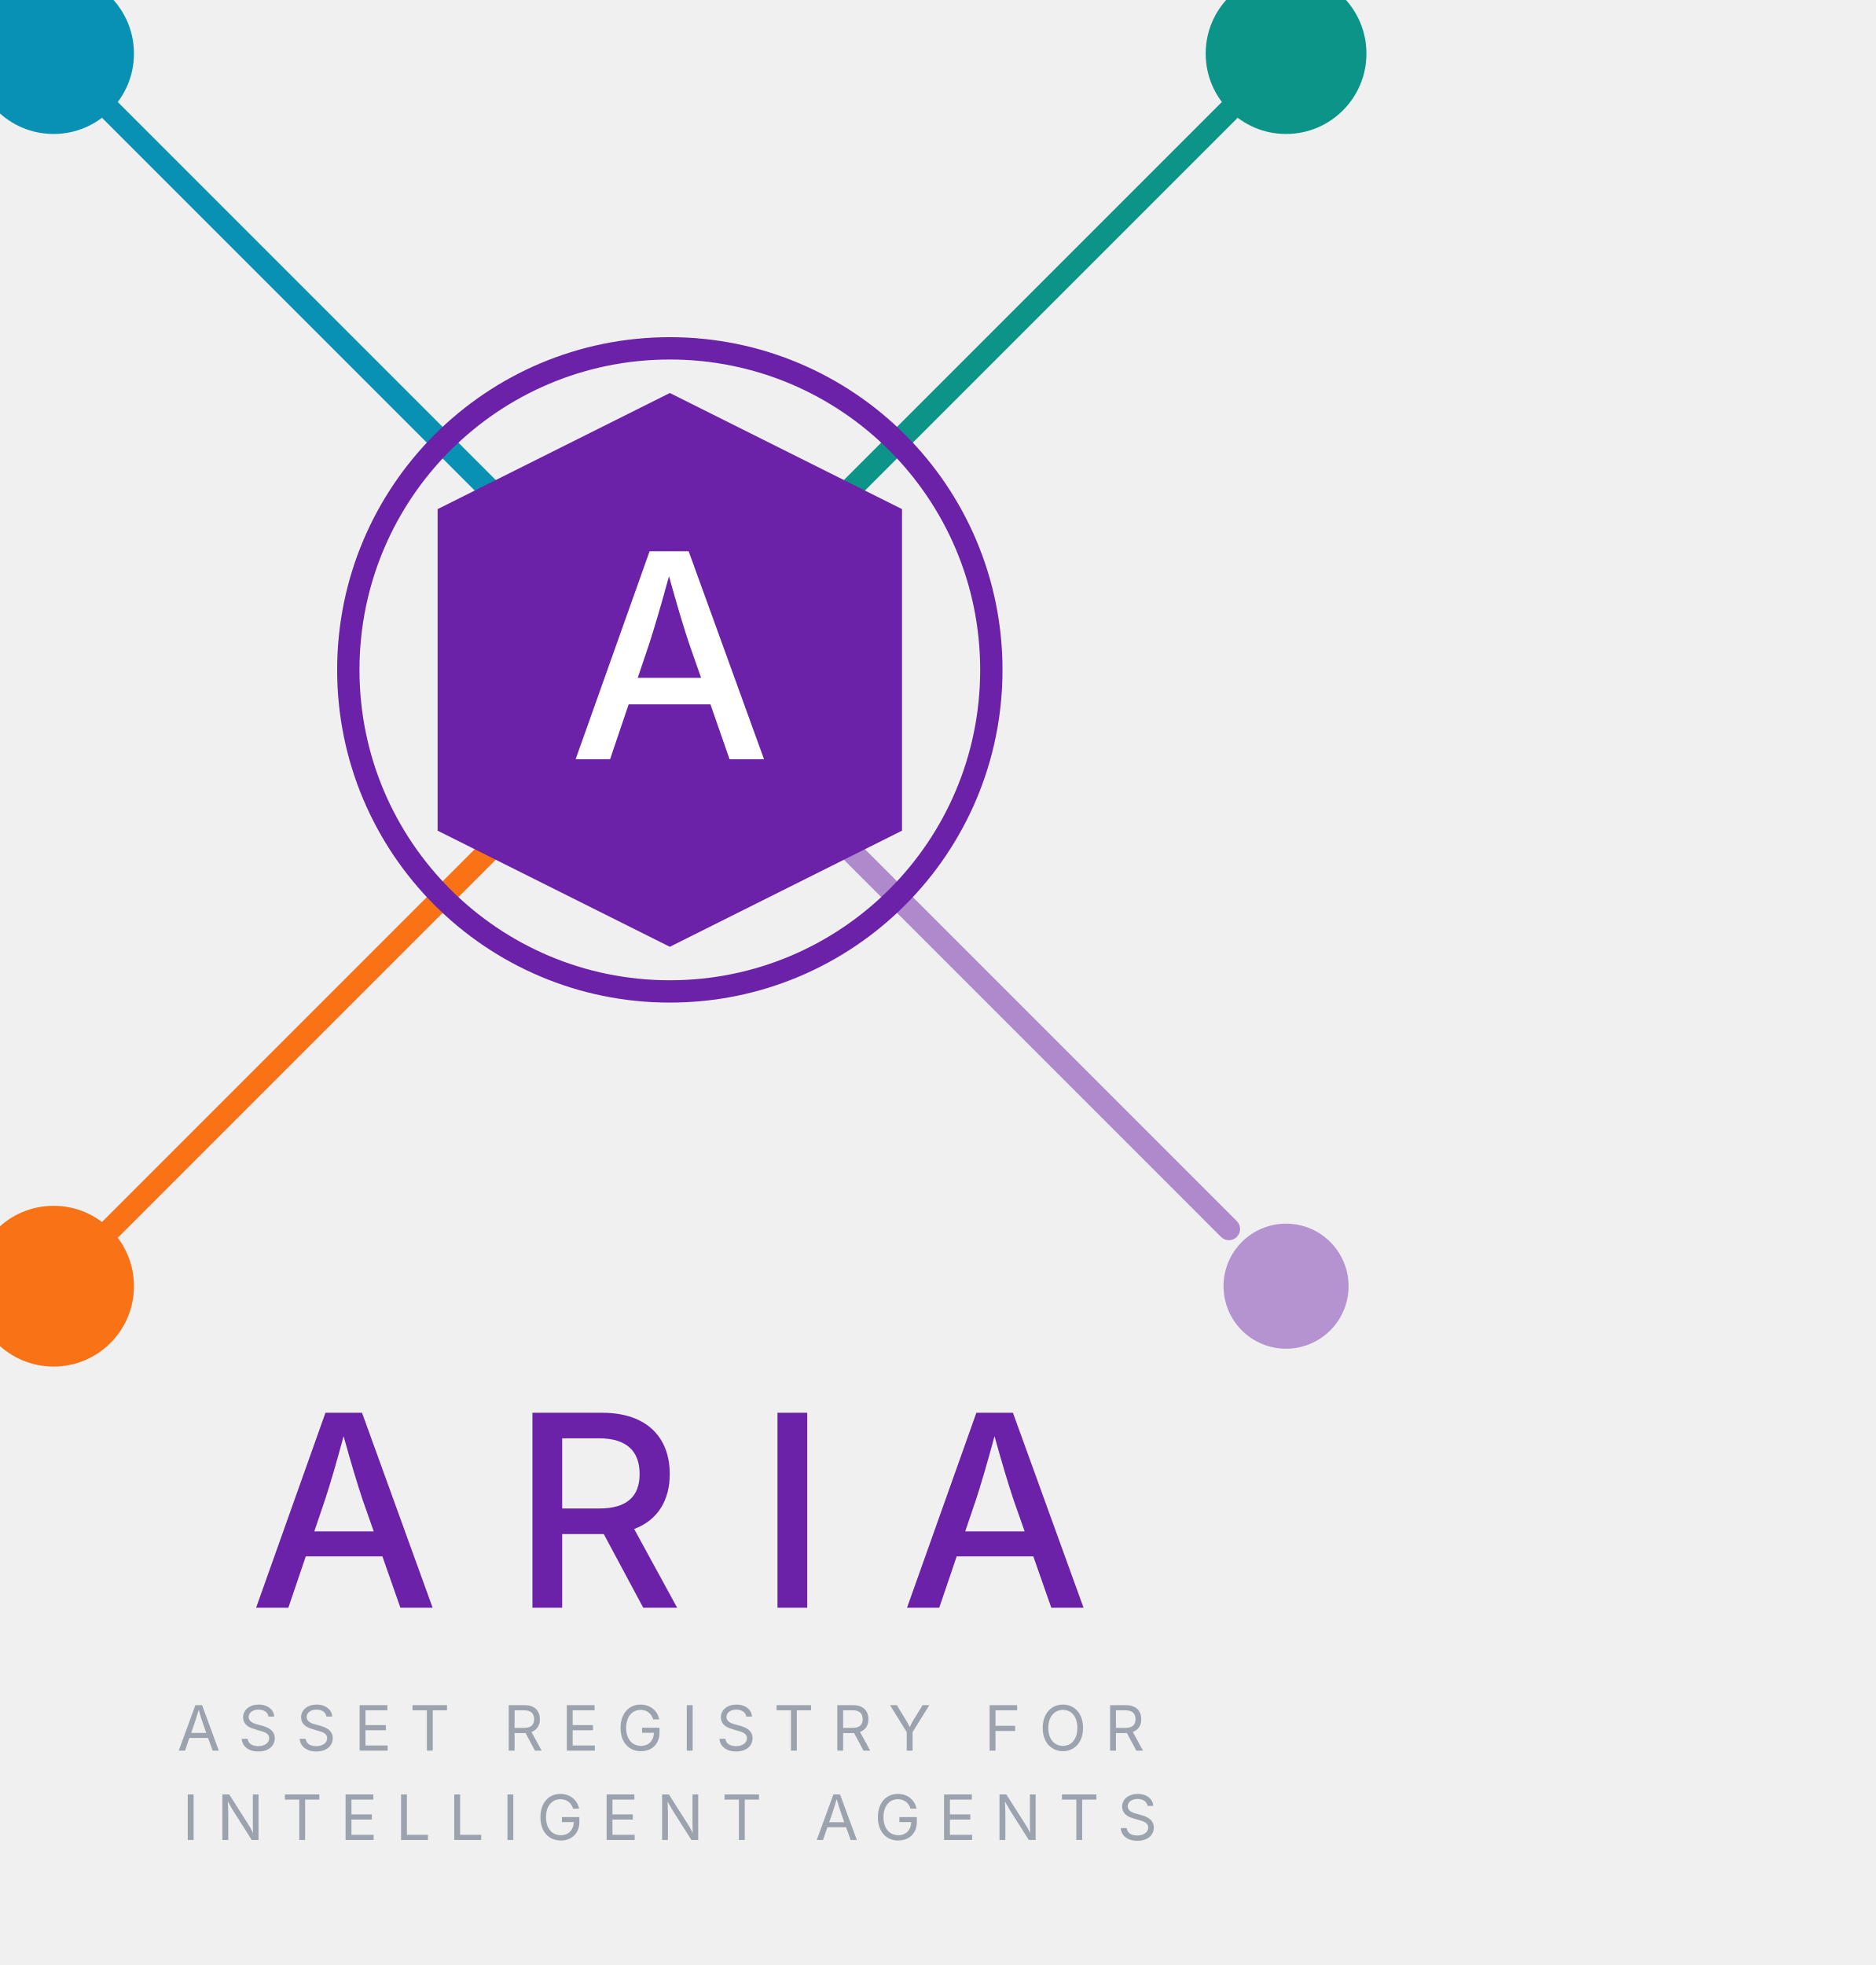
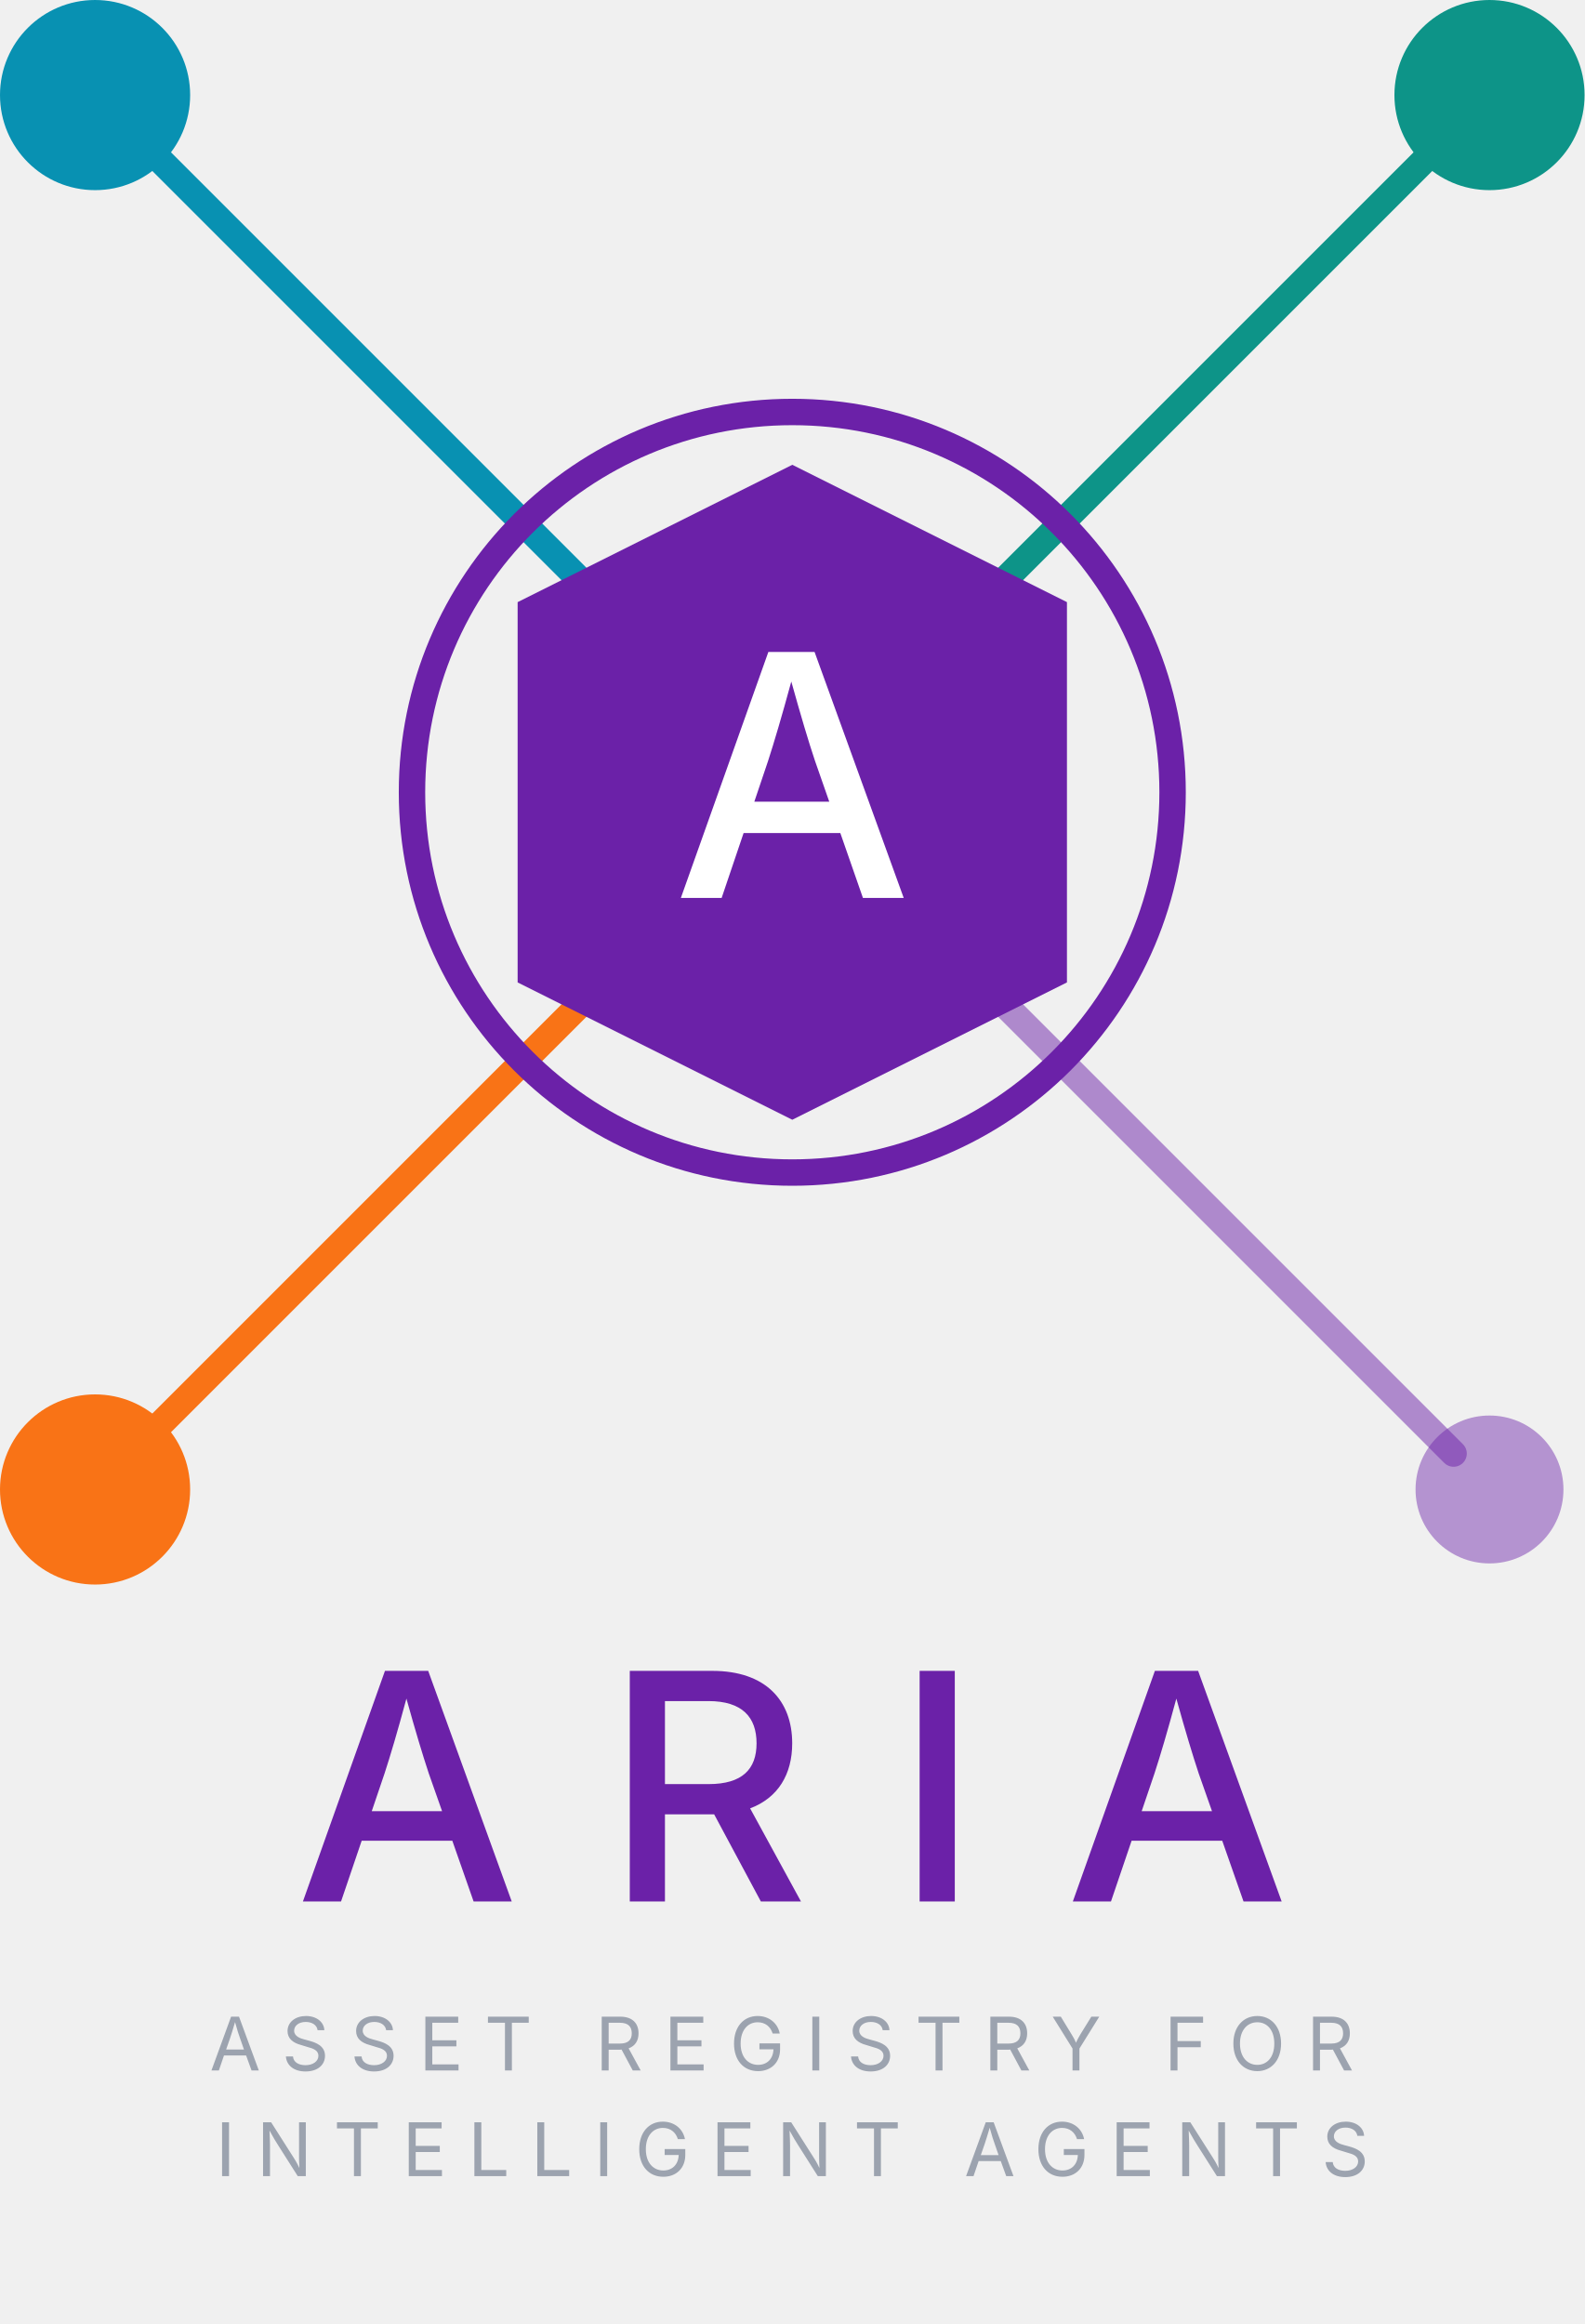
- <svg xmlns="http://www.w3.org/2000/svg" viewBox="0 0 210 220" width="210" height="220">
+ <svg xmlns="http://www.w3.org/2000/svg" viewBox="0 0 150 220" width="150" height="220">
  <line x1="75" y1="75" x2="12.4" y2="12.4" stroke="#0891B2" stroke-width="2.5" stroke-linecap="round" />
  <line x1="75" y1="75" x2="137.6" y2="12.4" stroke="#0D9488" stroke-width="2.5" stroke-linecap="round" />
  <line x1="75" y1="75" x2="12.4" y2="137.6" stroke="#F97316" stroke-width="2.5" stroke-linecap="round" />
  <line x1="75" y1="75" x2="137.6" y2="137.6" stroke="#6B21A8" stroke-width="2.5" stroke-linecap="round" opacity="0.5" />
  <circle cx="75" cy="75" r="36" fill="none" stroke="#6B21A8" stroke-width="2.5" />
  <polygon points="75,44 101,57 101,93 75,106 49,93 49,57" fill="#6B21A8" />
  <text x="75" y="85" text-anchor="middle" font-family="Inter, Calibri, system-ui, sans-serif" font-size="32" font-weight="500" fill="#FFFFFF" letter-spacing="1">A</text>
-   <circle cx="6" cy="6" r="9" fill="#0891B2" />
-   <circle cx="144" cy="6" r="9" fill="#0D9488" />
-   <circle cx="6" cy="144" r="9" fill="#F97316" />
-   <circle cx="144" cy="144" r="7" fill="#6B21A8" opacity="0.45" />
+   <circle cx="9" cy="9" r="9" fill="#0891B2" />
+   <circle cx="141" cy="9" r="9" fill="#0D9488" />
+   <circle cx="9" cy="141" r="9" fill="#F97316" />
+   <circle cx="141" cy="141" r="7" fill="#6B21A8" opacity="0.45" />
  <text x="75" y="180" text-anchor="middle" font-family="Inter, Calibri, system-ui, sans-serif" font-size="30" font-weight="500" fill="#6B21A8" letter-spacing="8">ARIA</text>
  <text text-anchor="middle" font-family="Inter, Calibri, system-ui, sans-serif" font-size="7" fill="#9CA3AF" letter-spacing="2">
    <tspan x="75" dy="0" y="196">ASSET REGISTRY FOR</tspan>
    <tspan x="75" dy="10">INTELLIGENT AGENTS</tspan>
  </text>
</svg>
